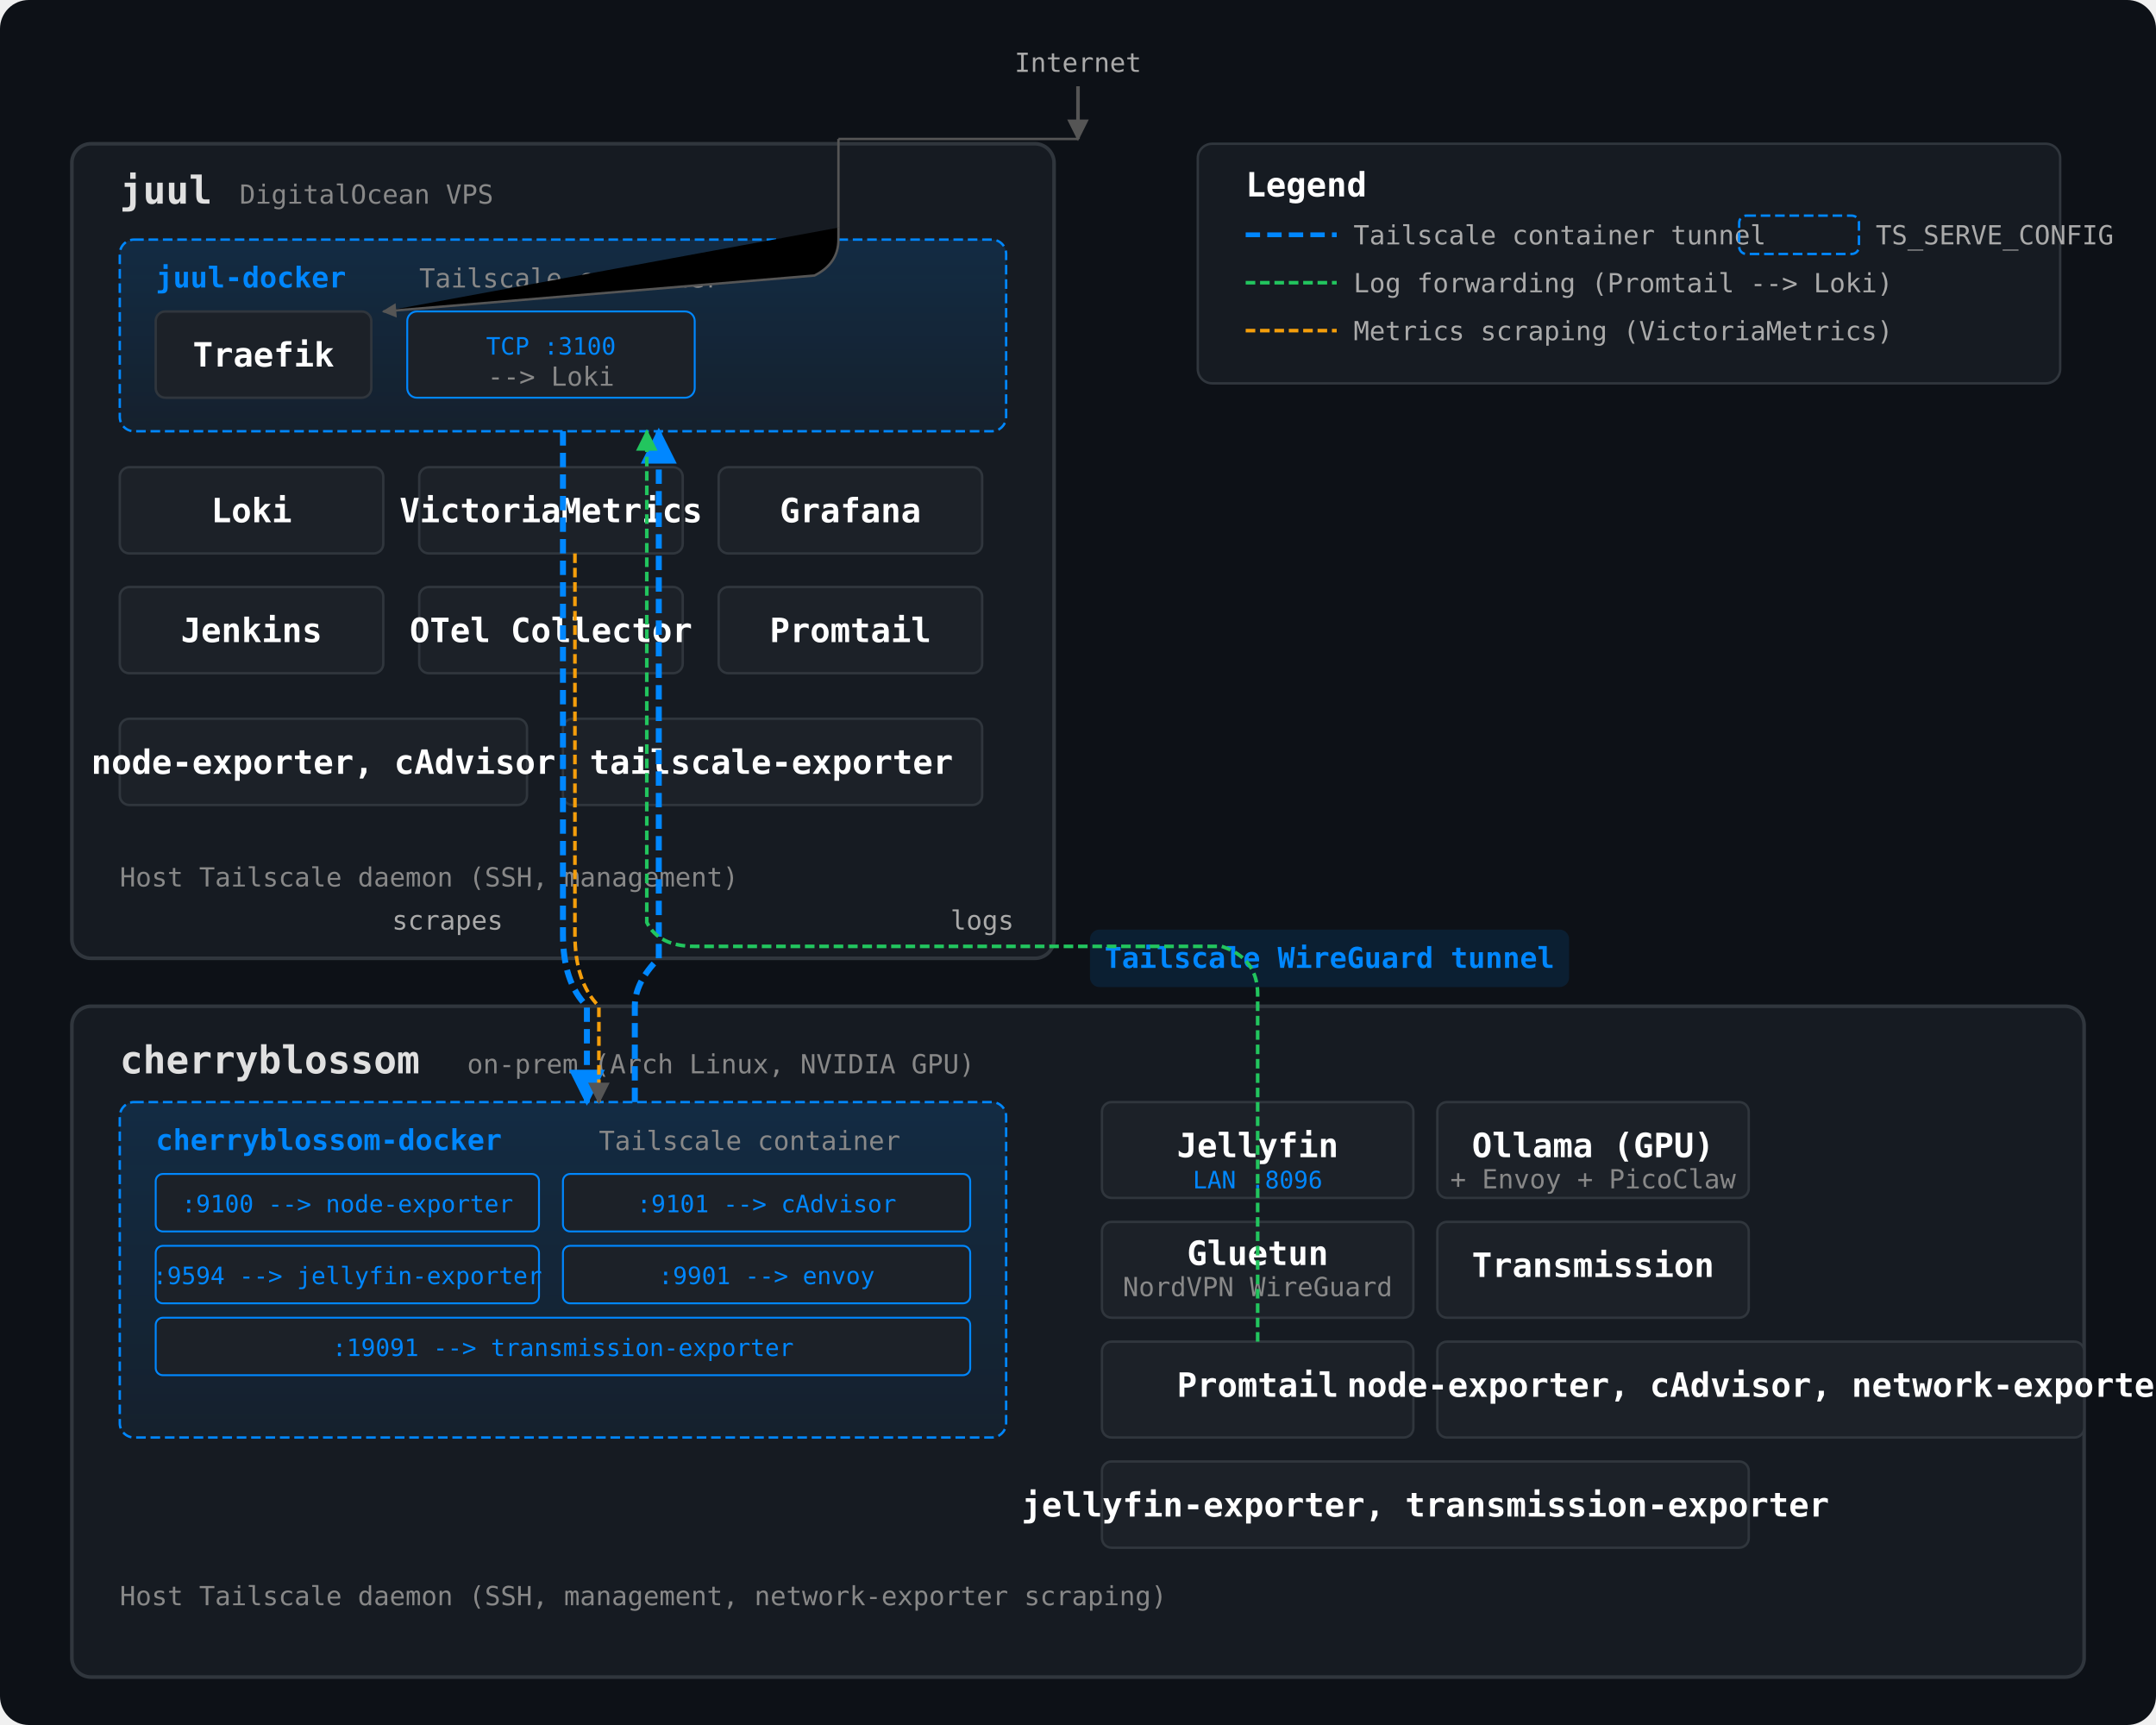
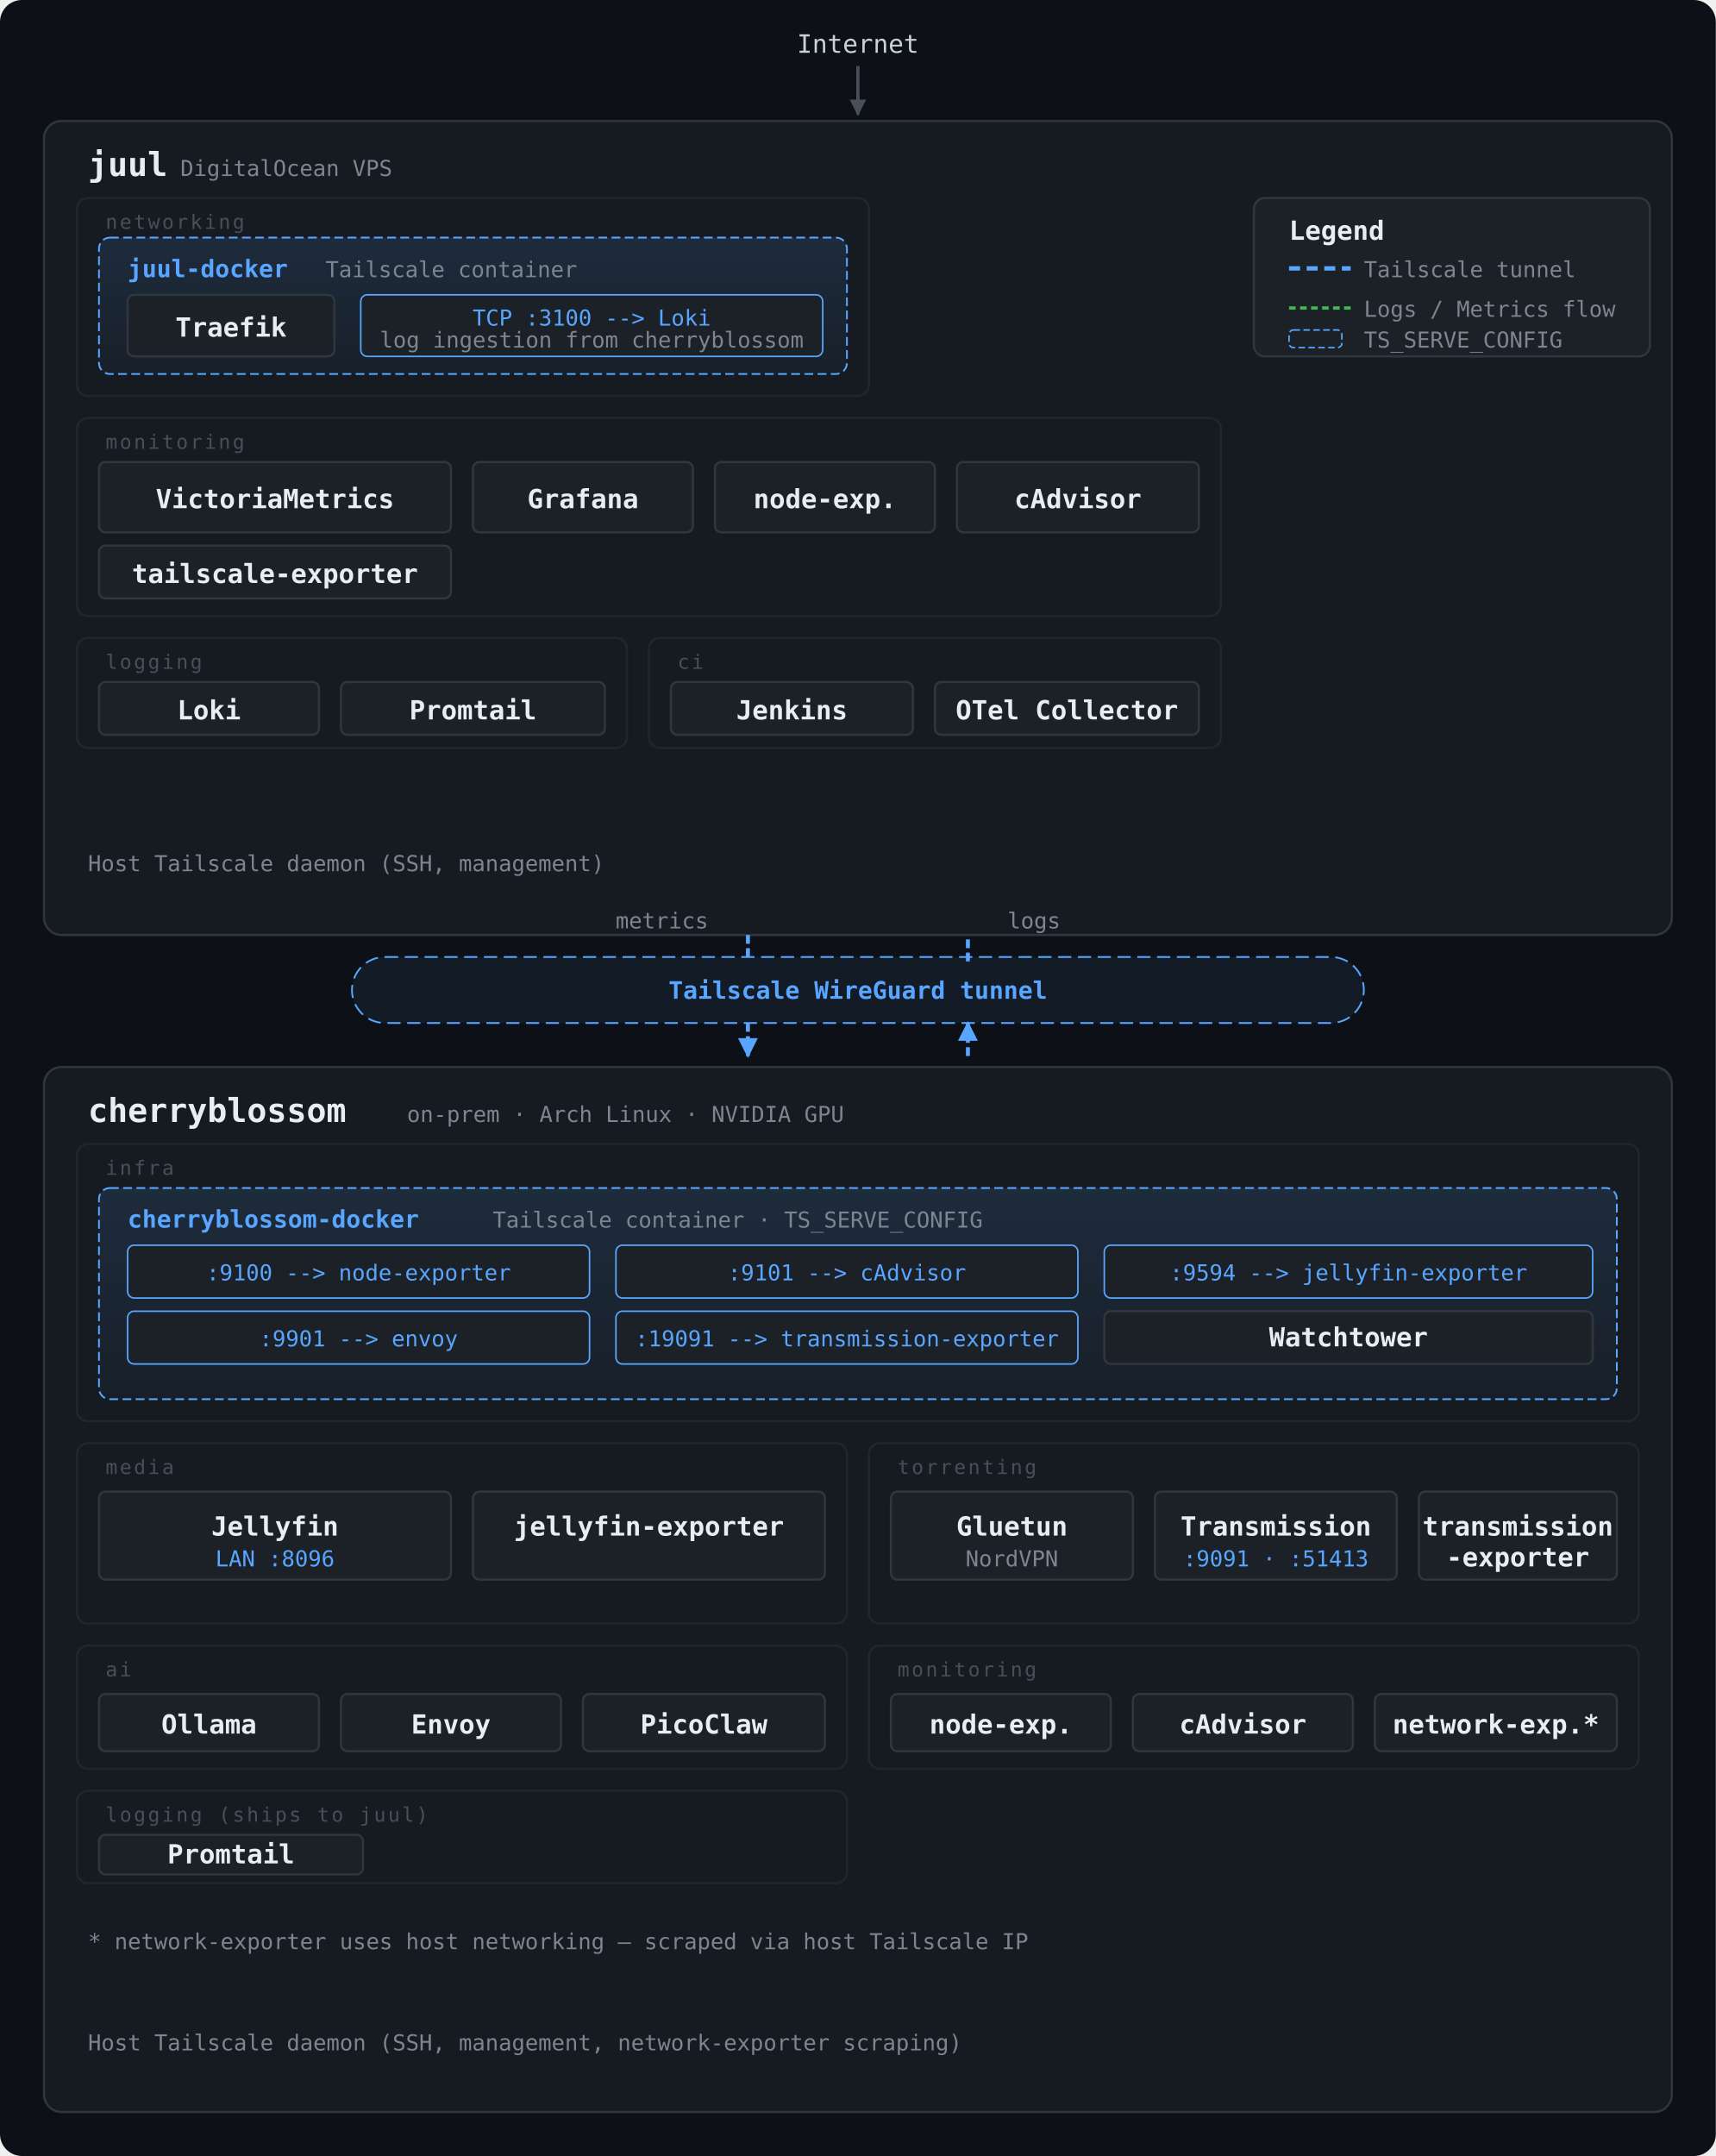
- <svg xmlns="http://www.w3.org/2000/svg" viewBox="0 0 900 720" font-family="'SF Mono', 'Fira Code', 'Cascadia Code', monospace">
+ <svg xmlns="http://www.w3.org/2000/svg" viewBox="0 0 780 980" font-family="'SF Mono', 'Fira Code', 'Cascadia Code', monospace">
  <defs>
-     <marker id="arrow" viewBox="0 0 10 10" refX="9" refY="5" markerWidth="6" markerHeight="6" orient="auto-start-reverse">
-       <path d="M 0 0 L 10 5 L 0 10 z" fill="#555" />
+     <marker id="arr" viewBox="0 0 10 10" refX="9" refY="5" markerWidth="5" markerHeight="5" orient="auto-start-reverse">
+       <path d="M0 0L10 5L0 10z" fill="#484f58" />
    </marker>
-     <marker id="arrow-blue" viewBox="0 0 10 10" refX="9" refY="5" markerWidth="6" markerHeight="6" orient="auto-start-reverse">
-       <path d="M 0 0 L 10 5 L 0 10 z" fill="#0087ff" />
+     <marker id="arr-b" viewBox="0 0 10 10" refX="9" refY="5" markerWidth="5" markerHeight="5" orient="auto-start-reverse">
+       <path d="M0 0L10 5L0 10z" fill="#58a6ff" />
    </marker>
-     <marker id="arrow-green" viewBox="0 0 10 10" refX="9" refY="5" markerWidth="6" markerHeight="6" orient="auto-start-reverse">
-       <path d="M 0 0 L 10 5 L 0 10 z" fill="#22c55e" />
-     </marker>
-     <linearGradient id="ts-grad" x1="0" y1="0" x2="0" y2="1">
-       <stop offset="0%" stop-color="#0087ff" stop-opacity="0.15" />
-       <stop offset="100%" stop-color="#0087ff" stop-opacity="0.05" />
+     <linearGradient id="tsg" x1="0" y1="0" x2="0" y2="1">
+       <stop offset="0%" stop-color="#58a6ff" stop-opacity="0.12" />
+       <stop offset="100%" stop-color="#58a6ff" stop-opacity="0.03" />
    </linearGradient>
  </defs>
  <style>
-     text { font-size: 12px; fill: #e0e0e0; }
-     .title { font-size: 14px; font-weight: bold; fill: #ffffff; }
-     .subtitle { font-size: 11px; fill: #888; }
-     .port { font-size: 10px; fill: #0087ff; }
-     .label { font-size: 11px; fill: #aaa; }
-     .node-title { font-size: 16px; font-weight: bold; }
-     .ts-label { font-size: 12px; font-weight: bold; fill: #0087ff; }
+     text { font-size: 11.5px; fill: #c9d1d9; }
+     .t { font-size: 12px; font-weight: bold; fill: #e6edf3; }
+     .sub { font-size: 10px; fill: #7d8590; }
+     .port { font-size: 10px; fill: #58a6ff; }
+     .nt { font-size: 15px; font-weight: bold; fill: #e6edf3; }
+     .tsl { font-size: 11px; font-weight: bold; fill: #58a6ff; }
+     .stack { font-size: 9px; fill: #484f58; text-transform: uppercase; letter-spacing: 1px; }
  </style>
-   <rect width="900" height="720" rx="12" fill="#0d1117" />
-   <text x="450" y="30" text-anchor="middle" class="label" font-size="13">Internet</text>
-   <line x1="450" y1="36" x2="450" y2="58" stroke="#555" stroke-width="1.5" marker-end="url(#arrow)" />
-   <rect x="30" y="60" width="410" height="340" rx="8" fill="#161b22" stroke="#30363d" stroke-width="1.5" />
-   <text x="50" y="85" class="node-title" fill="#e0e0e0">juul</text>
-   <text x="100" y="85" class="subtitle"> DigitalOcean VPS</text>
-   <rect x="50" y="100" width="370" height="80" rx="6" fill="url(#ts-grad)" stroke="#0087ff" stroke-width="1" stroke-dasharray="4 2" />
-   <text x="65" y="120" class="ts-label">juul-docker</text>
-   <text x="175" y="120" class="subtitle">Tailscale container</text>
-   <rect x="65" y="130" width="90" height="36" rx="4" fill="#1c2128" stroke="#30363d" />
-   <text x="110" y="153" text-anchor="middle" class="title">Traefik</text>
-   <rect x="170" y="130" width="120" height="36" rx="4" fill="#1c2128" stroke="#0087ff" stroke-width="0.8" />
-   <text x="230" y="148" text-anchor="middle" class="port">TCP :3100</text>
-   <text x="230" y="161" text-anchor="middle" class="subtitle">--&gt; Loki</text>
-   <rect x="50" y="195" width="110" height="36" rx="4" fill="#1c2128" stroke="#30363d" />
-   <text x="105" y="218" text-anchor="middle" class="title">Loki</text>
-   <rect x="175" y="195" width="110" height="36" rx="4" fill="#1c2128" stroke="#30363d" />
-   <text x="230" y="218" text-anchor="middle" class="title">VictoriaMetrics</text>
-   <rect x="300" y="195" width="110" height="36" rx="4" fill="#1c2128" stroke="#30363d" />
-   <text x="355" y="218" text-anchor="middle" class="title">Grafana</text>
-   <rect x="50" y="245" width="110" height="36" rx="4" fill="#1c2128" stroke="#30363d" />
-   <text x="105" y="268" text-anchor="middle" class="title">Jenkins</text>
-   <rect x="175" y="245" width="110" height="36" rx="4" fill="#1c2128" stroke="#30363d" />
-   <text x="230" y="268" text-anchor="middle" class="title">OTel Collector</text>
-   <rect x="300" y="245" width="110" height="36" rx="4" fill="#1c2128" stroke="#30363d" />
-   <text x="355" y="268" text-anchor="middle" class="title">Promtail</text>
-   <rect x="50" y="300" width="170" height="36" rx="4" fill="#1c2128" stroke="#30363d" />
-   <text x="135" y="323" text-anchor="middle" class="title">node-exporter, cAdvisor</text>
-   <rect x="235" y="300" width="175" height="36" rx="4" fill="#1c2128" stroke="#30363d" />
-   <text x="322" y="323" text-anchor="middle" class="title">tailscale-exporter</text>
-   <text x="50" y="370" class="subtitle">Host Tailscale daemon (SSH, management)</text>
-   <rect x="30" y="420" width="840" height="280" rx="8" fill="#161b22" stroke="#30363d" stroke-width="1.5" />
-   <text x="50" y="448" class="node-title" fill="#e0e0e0">cherryblossom</text>
-   <text x="195" y="448" class="subtitle"> on-prem (Arch Linux, NVIDIA GPU)</text>
-   <rect x="50" y="460" width="370" height="140" rx="6" fill="url(#ts-grad)" stroke="#0087ff" stroke-width="1" stroke-dasharray="4 2" />
-   <text x="65" y="480" class="ts-label">cherryblossom-docker</text>
-   <text x="250" y="480" class="subtitle">Tailscale container</text>
-   <rect x="65" y="490" width="160" height="24" rx="3" fill="#1c2128" stroke="#0087ff" stroke-width="0.8" />
-   <text x="145" y="506" text-anchor="middle" class="port">:9100 --&gt; node-exporter</text>
-   <rect x="235" y="490" width="170" height="24" rx="3" fill="#1c2128" stroke="#0087ff" stroke-width="0.8" />
-   <text x="320" y="506" text-anchor="middle" class="port">:9101 --&gt; cAdvisor</text>
-   <rect x="65" y="520" width="160" height="24" rx="3" fill="#1c2128" stroke="#0087ff" stroke-width="0.8" />
-   <text x="145" y="536" text-anchor="middle" class="port">:9594 --&gt; jellyfin-exporter</text>
-   <rect x="235" y="520" width="170" height="24" rx="3" fill="#1c2128" stroke="#0087ff" stroke-width="0.8" />
-   <text x="320" y="536" text-anchor="middle" class="port">:9901 --&gt; envoy</text>
-   <rect x="65" y="550" width="340" height="24" rx="3" fill="#1c2128" stroke="#0087ff" stroke-width="0.8" />
-   <text x="235" y="566" text-anchor="middle" class="port">:19091 --&gt; transmission-exporter</text>
-   <rect x="460" y="460" width="130" height="40" rx="4" fill="#1c2128" stroke="#30363d" />
-   <text x="525" y="483" text-anchor="middle" class="title">Jellyfin</text>
-   <text x="525" y="496" text-anchor="middle" class="port">LAN :8096</text>
-   <rect x="600" y="460" width="130" height="40" rx="4" fill="#1c2128" stroke="#30363d" />
-   <text x="665" y="483" text-anchor="middle" class="title">Ollama (GPU)</text>
-   <text x="665" y="496" text-anchor="middle" class="subtitle">+ Envoy + PicoClaw</text>
-   <rect x="460" y="510" width="130" height="40" rx="4" fill="#1c2128" stroke="#30363d" />
-   <text x="525" y="528" text-anchor="middle" class="title">Gluetun</text>
-   <text x="525" y="541" text-anchor="middle" class="subtitle">NordVPN WireGuard</text>
-   <rect x="600" y="510" width="130" height="40" rx="4" fill="#1c2128" stroke="#30363d" />
-   <text x="665" y="533" text-anchor="middle" class="title">Transmission</text>
-   <rect x="460" y="560" width="130" height="40" rx="4" fill="#1c2128" stroke="#30363d" />
-   <text x="525" y="583" text-anchor="middle" class="title">Promtail</text>
-   <rect x="600" y="560" width="270" height="40" rx="4" fill="#1c2128" stroke="#30363d" />
-   <text x="735" y="583" text-anchor="middle" class="title">node-exporter, cAdvisor, network-exporter</text>
-   <rect x="460" y="610" width="270" height="36" rx="4" fill="#1c2128" stroke="#30363d" />
-   <text x="595" y="633" text-anchor="middle" class="title">jellyfin-exporter, transmission-exporter</text>
-   <text x="50" y="670" class="subtitle">Host Tailscale daemon (SSH, management, network-exporter scraping)</text>
-   <path d="M 235 180 L 235 390 Q 235 410 245 420 L 245 460" stroke="#0087ff" stroke-width="2.5" fill="none" stroke-dasharray="6 3" marker-end="url(#arrow-blue)" />
-   <path d="M 265 460 L 265 420 Q 265 410 275 400 L 275 180" stroke="#0087ff" stroke-width="2.5" fill="none" stroke-dasharray="6 3" marker-end="url(#arrow-blue)" />
-   <rect x="455" y="388" width="200" height="24" rx="4" fill="#0087ff" fill-opacity="0.12" />
-   <text x="555" y="404" text-anchor="middle" class="ts-label" font-size="13">Tailscale WireGuard tunnel</text>
-   <path d="M 525 560 L 525 415 Q 525 400 510 395 L 290 395 Q 275 395 270 385 L 270 180" stroke="#22c55e" stroke-width="1.5" fill="none" stroke-dasharray="4 2" marker-end="url(#arrow-green)" />
-   <text x="410" y="388" text-anchor="middle" class="label" fill="#22c55e" font-size="10">logs</text>
-   <path d="M 240 231 L 240 390 Q 240 410 250 420 L 250 460" stroke="#f59e0b" stroke-width="1.5" fill="none" stroke-dasharray="4 2" marker-end="url(#arrow)" />
-   <text x="210" y="388" text-anchor="end" class="label" fill="#f59e0b" font-size="10">scrapes</text>
-   <line x1="450" y1="58" x2="350" y2="58" stroke="#555" stroke-width="1" />
-   <line x1="350" y1="58" x2="350" y2="95" stroke="#555" stroke-width="1" />
-   <path d="M 350 95 L 350 100 Q 350 110 340 115 L 160 130" stroke="#555" stroke-width="1" marker-end="url(#arrow)" />
-   <rect x="500" y="60" width="360" height="100" rx="6" fill="#161b22" stroke="#30363d" />
-   <text x="520" y="82" class="title" font-size="12">Legend</text>
-   <line x1="520" y1="98" x2="558" y2="98" stroke="#0087ff" stroke-width="2" stroke-dasharray="6 3" />
-   <text x="565" y="102" class="label" font-size="11">Tailscale container tunnel</text>
-   <line x1="520" y1="118" x2="558" y2="118" stroke="#22c55e" stroke-width="1.5" stroke-dasharray="4 2" />
-   <text x="565" y="122" class="label" font-size="11">Log forwarding (Promtail --&gt; Loki)</text>
-   <line x1="520" y1="138" x2="558" y2="138" stroke="#f59e0b" stroke-width="1.5" stroke-dasharray="4 2" />
-   <text x="565" y="142" class="label" font-size="11">Metrics scraping (VictoriaMetrics)</text>
-   <rect x="726" y="90" width="50" height="16" rx="3" fill="none" stroke="#0087ff" stroke-width="1" stroke-dasharray="4 2" />
-   <text x="783" y="102" class="label" font-size="11">TS_SERVE_CONFIG</text>
+   <rect width="780" height="980" rx="10" fill="#0d1117" />
+   <text x="390" y="24" text-anchor="middle" fill="#7d8590" font-size="12">Internet</text>
+   <line x1="390" y1="30" x2="390" y2="52" stroke="#484f58" stroke-width="1.5" marker-end="url(#arr)" />
+   <rect x="20" y="55" width="740" height="370" rx="8" fill="#161b22" stroke="#30363d" stroke-width="1" />
+   <text x="40" y="80" class="nt">juul</text>
+   <text x="82" y="80" class="sub" font-size="11">DigitalOcean VPS</text>
+   <rect x="35" y="90" width="360" height="90" rx="5" fill="none" stroke="#21262d" stroke-width="1" />
+   <text x="48" y="104" class="stack">networking</text>
+   <rect x="45" y="108" width="340" height="62" rx="5" fill="url(#tsg)" stroke="#58a6ff" stroke-width="0.8" stroke-dasharray="4 2" />
+   <text x="58" y="126" class="tsl">juul-docker</text>
+   <text x="148" y="126" class="sub">Tailscale container</text>
+   <rect x="58" y="134" width="94" height="28" rx="3" fill="#1c2128" stroke="#30363d" />
+   <text x="105" y="153" text-anchor="middle" class="t">Traefik</text>
+   <rect x="164" y="134" width="210" height="28" rx="3" fill="#1c2128" stroke="#58a6ff" stroke-width="0.7" />
+   <text x="269" y="148" text-anchor="middle" class="port">TCP :3100 --&gt; Loki</text>
+   <text x="269" y="158" text-anchor="middle" class="sub">log ingestion from cherryblossom</text>
+   <rect x="35" y="190" width="520" height="90" rx="5" fill="none" stroke="#21262d" stroke-width="1" />
+   <text x="48" y="204" class="stack">monitoring</text>
+   <rect x="45" y="210" width="160" height="32" rx="3" fill="#1c2128" stroke="#30363d" />
+   <text x="125" y="231" text-anchor="middle" class="t">VictoriaMetrics</text>
+   <rect x="215" y="210" width="100" height="32" rx="3" fill="#1c2128" stroke="#30363d" />
+   <text x="265" y="231" text-anchor="middle" class="t">Grafana</text>
+   <rect x="325" y="210" width="100" height="32" rx="3" fill="#1c2128" stroke="#30363d" />
+   <text x="375" y="231" text-anchor="middle" class="t">node-exp.</text>
+   <rect x="435" y="210" width="110" height="32" rx="3" fill="#1c2128" stroke="#30363d" />
+   <text x="490" y="231" text-anchor="middle" class="t">cAdvisor</text>
+   <rect x="45" y="248" width="160" height="24" rx="3" fill="#1c2128" stroke="#30363d" />
+   <text x="125" y="265" text-anchor="middle" class="t">tailscale-exporter</text>
+   <rect x="35" y="290" width="250" height="50" rx="5" fill="none" stroke="#21262d" stroke-width="1" />
+   <text x="48" y="304" class="stack">logging</text>
+   <rect x="45" y="310" width="100" height="24" rx="3" fill="#1c2128" stroke="#30363d" />
+   <text x="95" y="327" text-anchor="middle" class="t">Loki</text>
+   <rect x="155" y="310" width="120" height="24" rx="3" fill="#1c2128" stroke="#30363d" />
+   <text x="215" y="327" text-anchor="middle" class="t">Promtail</text>
+   <rect x="295" y="290" width="260" height="50" rx="5" fill="none" stroke="#21262d" stroke-width="1" />
+   <text x="308" y="304" class="stack">ci</text>
+   <rect x="305" y="310" width="110" height="24" rx="3" fill="#1c2128" stroke="#30363d" />
+   <text x="360" y="327" text-anchor="middle" class="t">Jenkins</text>
+   <rect x="425" y="310" width="120" height="24" rx="3" fill="#1c2128" stroke="#30363d" />
+   <text x="485" y="327" text-anchor="middle" class="t">OTel Collector</text>
+   <rect x="570" y="90" width="180" height="72" rx="5" fill="#1c2128" stroke="#30363d" />
+   <text x="586" y="109" class="t" font-size="11">Legend</text>
+   <line x1="586" y1="122" x2="614" y2="122" stroke="#58a6ff" stroke-width="2" stroke-dasharray="5 3" />
+   <text x="620" y="126" class="sub">Tailscale tunnel</text>
+   <line x1="586" y1="140" x2="614" y2="140" stroke="#3fb950" stroke-width="1.5" stroke-dasharray="3 2" />
+   <text x="620" y="144" class="sub">Logs / Metrics flow</text>
+   <rect x="586" y="150" width="24" height="8" rx="2" fill="none" stroke="#58a6ff" stroke-width="0.7" stroke-dasharray="3 1.5" />
+   <text x="620" y="158" class="sub">TS_SERVE_CONFIG</text>
+   <text x="40" y="396" class="sub">Host Tailscale daemon (SSH, management)</text>
+   <rect x="160" y="435" width="460" height="30" rx="15" fill="#58a6ff" fill-opacity="0.07" stroke="#58a6ff" stroke-width="0.8" stroke-dasharray="6 3" />
+   <text x="390" y="454" text-anchor="middle" class="tsl" font-size="12">Tailscale WireGuard tunnel</text>
+   <line x1="340" y1="425" x2="340" y2="437" stroke="#58a6ff" stroke-width="1.8" stroke-dasharray="4 2" />
+   <line x1="340" y1="465" x2="340" y2="480" stroke="#58a6ff" stroke-width="1.8" stroke-dasharray="4 2" marker-end="url(#arr-b)" />
+   <line x1="440" y1="480" x2="440" y2="465" stroke="#58a6ff" stroke-width="1.8" stroke-dasharray="4 2" marker-end="url(#arr-b)" />
+   <line x1="440" y1="437" x2="440" y2="425" stroke="#58a6ff" stroke-width="1.8" stroke-dasharray="4 2" />
+   <text x="322" y="422" text-anchor="end" fill="#3fb950" class="sub" font-size="9">metrics</text>
+   <text x="458" y="422" fill="#3fb950" class="sub" font-size="9">logs</text>
+   <rect x="20" y="485" width="740" height="475" rx="8" fill="#161b22" stroke="#30363d" stroke-width="1" />
+   <text x="40" y="510" class="nt">cherryblossom</text>
+   <text x="185" y="510" class="sub" font-size="11">on-prem · Arch Linux · NVIDIA GPU</text>
+   <rect x="35" y="520" width="710" height="126" rx="5" fill="none" stroke="#21262d" stroke-width="1" />
+   <text x="48" y="534" class="stack">infra</text>
+   <rect x="45" y="540" width="690" height="96" rx="5" fill="url(#tsg)" stroke="#58a6ff" stroke-width="0.8" stroke-dasharray="4 2" />
+   <text x="58" y="558" class="tsl">cherryblossom-docker</text>
+   <text x="224" y="558" class="sub">Tailscale container · TS_SERVE_CONFIG</text>
+   <rect x="58" y="566" width="210" height="24" rx="3" fill="#1c2128" stroke="#58a6ff" stroke-width="0.7" />
+   <text x="163" y="582" text-anchor="middle" class="port">:9100 --&gt; node-exporter</text>
+   <rect x="280" y="566" width="210" height="24" rx="3" fill="#1c2128" stroke="#58a6ff" stroke-width="0.7" />
+   <text x="385" y="582" text-anchor="middle" class="port">:9101 --&gt; cAdvisor</text>
+   <rect x="502" y="566" width="222" height="24" rx="3" fill="#1c2128" stroke="#58a6ff" stroke-width="0.7" />
+   <text x="613" y="582" text-anchor="middle" class="port">:9594 --&gt; jellyfin-exporter</text>
+   <rect x="58" y="596" width="210" height="24" rx="3" fill="#1c2128" stroke="#58a6ff" stroke-width="0.7" />
+   <text x="163" y="612" text-anchor="middle" class="port">:9901 --&gt; envoy</text>
+   <rect x="280" y="596" width="210" height="24" rx="3" fill="#1c2128" stroke="#58a6ff" stroke-width="0.7" />
+   <text x="385" y="612" text-anchor="middle" class="port">:19091 --&gt; transmission-exporter</text>
+   <rect x="502" y="596" width="222" height="24" rx="3" fill="#1c2128" stroke="#30363d" />
+   <text x="613" y="612" text-anchor="middle" class="t">Watchtower</text>
+   <rect x="35" y="656" width="350" height="82" rx="5" fill="none" stroke="#21262d" stroke-width="1" />
+   <text x="48" y="670" class="stack">media</text>
+   <rect x="45" y="678" width="160" height="40" rx="3" fill="#1c2128" stroke="#30363d" />
+   <text x="125" y="698" text-anchor="middle" class="t">Jellyfin</text>
+   <text x="125" y="712" text-anchor="middle" class="port">LAN :8096</text>
+   <rect x="215" y="678" width="160" height="40" rx="3" fill="#1c2128" stroke="#30363d" />
+   <text x="295" y="698" text-anchor="middle" class="t">jellyfin-exporter</text>
+   <rect x="395" y="656" width="350" height="82" rx="5" fill="none" stroke="#21262d" stroke-width="1" />
+   <text x="408" y="670" class="stack">torrenting</text>
+   <rect x="405" y="678" width="110" height="40" rx="3" fill="#1c2128" stroke="#30363d" />
+   <text x="460" y="698" text-anchor="middle" class="t">Gluetun</text>
+   <text x="460" y="712" text-anchor="middle" class="sub">NordVPN</text>
+   <rect x="525" y="678" width="110" height="40" rx="3" fill="#1c2128" stroke="#30363d" />
+   <text x="580" y="698" text-anchor="middle" class="t">Transmission</text>
+   <text x="580" y="712" text-anchor="middle" class="port">:9091 · :51413</text>
+   <rect x="645" y="678" width="90" height="40" rx="3" fill="#1c2128" stroke="#30363d" />
+   <text x="690" y="698" text-anchor="middle" class="t" font-size="10">transmission</text>
+   <text x="690" y="712" text-anchor="middle" class="t" font-size="10">-exporter</text>
+   <rect x="35" y="748" width="350" height="56" rx="5" fill="none" stroke="#21262d" stroke-width="1" />
+   <text x="48" y="762" class="stack">ai</text>
+   <rect x="45" y="770" width="100" height="26" rx="3" fill="#1c2128" stroke="#30363d" />
+   <text x="95" y="788" text-anchor="middle" class="t">Ollama</text>
+   <rect x="155" y="770" width="100" height="26" rx="3" fill="#1c2128" stroke="#30363d" />
+   <text x="205" y="788" text-anchor="middle" class="t">Envoy</text>
+   <rect x="265" y="770" width="110" height="26" rx="3" fill="#1c2128" stroke="#30363d" />
+   <text x="320" y="788" text-anchor="middle" class="t">PicoClaw</text>
+   <rect x="395" y="748" width="350" height="56" rx="5" fill="none" stroke="#21262d" stroke-width="1" />
+   <text x="408" y="762" class="stack">monitoring</text>
+   <rect x="405" y="770" width="100" height="26" rx="3" fill="#1c2128" stroke="#30363d" />
+   <text x="455" y="788" text-anchor="middle" class="t">node-exp.</text>
+   <rect x="515" y="770" width="100" height="26" rx="3" fill="#1c2128" stroke="#30363d" />
+   <text x="565" y="788" text-anchor="middle" class="t">cAdvisor</text>
+   <rect x="625" y="770" width="110" height="26" rx="3" fill="#1c2128" stroke="#30363d" />
+   <text x="680" y="788" text-anchor="middle" class="t" font-size="10">network-exp.*</text>
+   <rect x="35" y="814" width="350" height="42" rx="5" fill="none" stroke="#21262d" stroke-width="1" />
+   <text x="48" y="828" class="stack">logging (ships to juul)</text>
+   <rect x="45" y="834" width="120" height="18" rx="3" fill="#1c2128" stroke="#30363d" />
+   <text x="105" y="847" text-anchor="middle" class="t" font-size="10">Promtail</text>
+   <text x="40" y="886" class="sub">* network-exporter uses host networking — scraped via host Tailscale IP</text>
+   <text x="40" y="932" class="sub">Host Tailscale daemon (SSH, management, network-exporter scraping)</text>
</svg>
